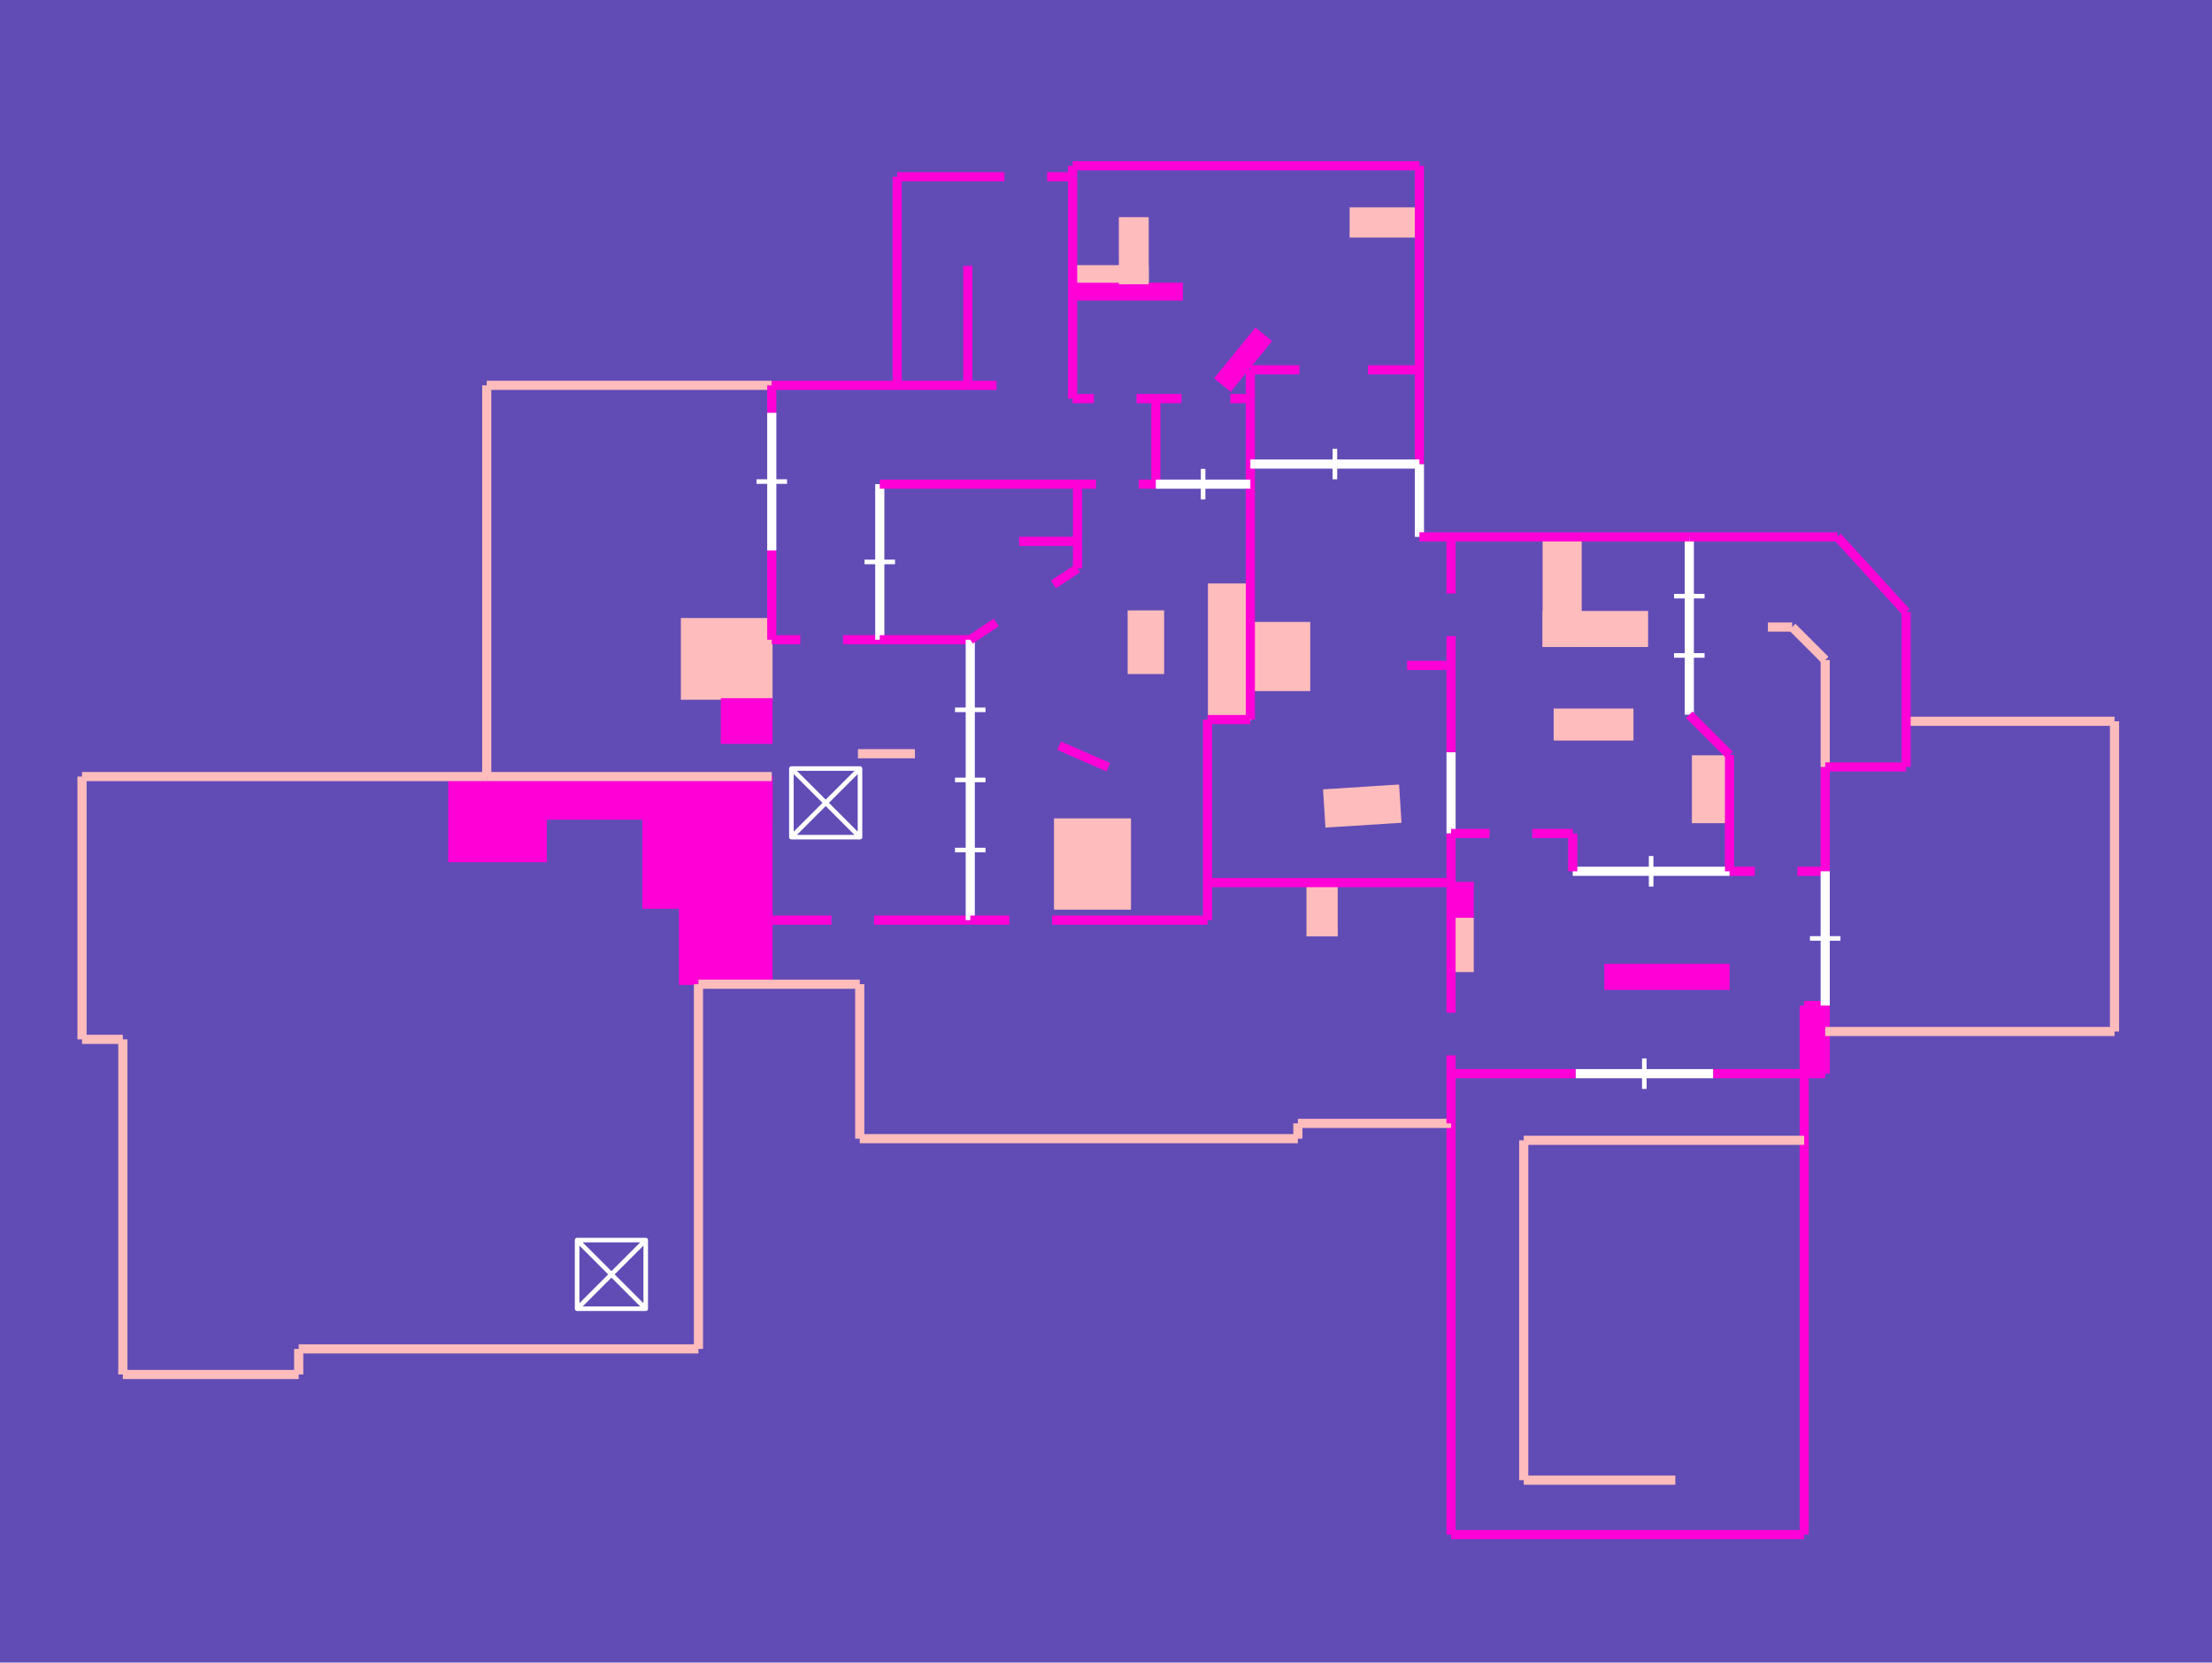
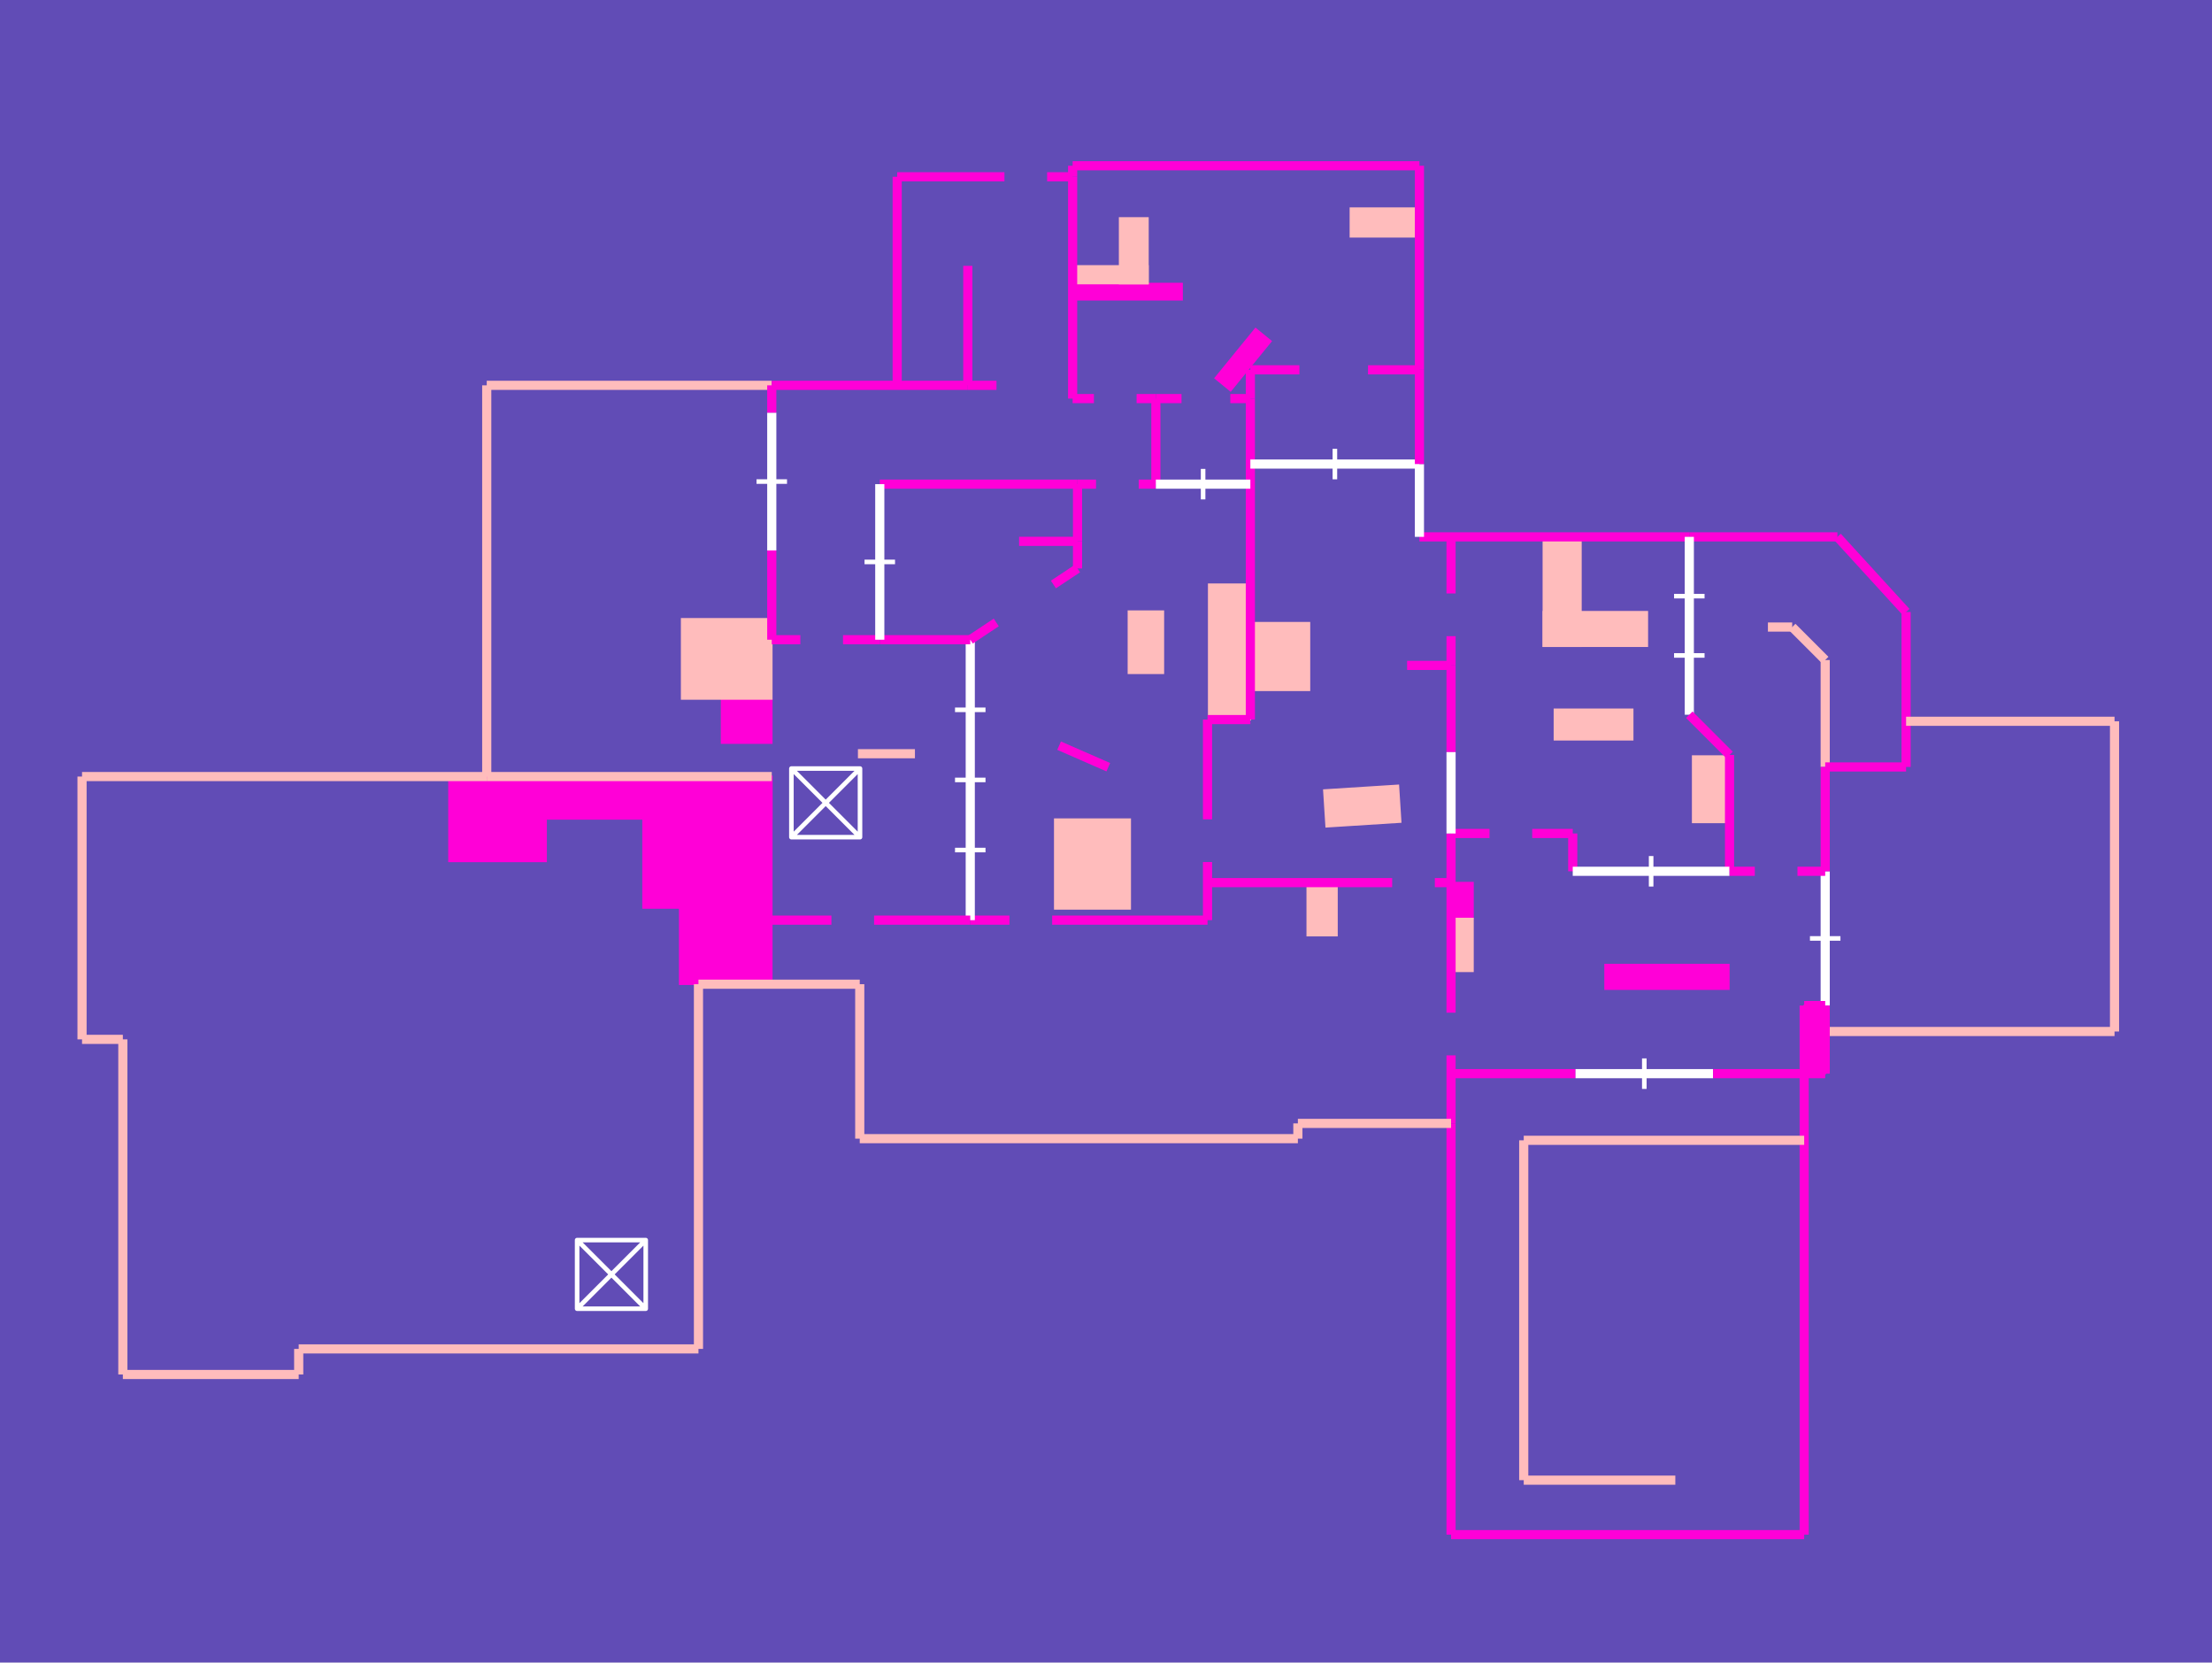
<svg xmlns="http://www.w3.org/2000/svg" viewBox="-533 -420 1078 810">
  <rect fill="#614CB6" height="810" width="1078" x="-533" y="-420" />
-   <path d="M309.872,19.314 L291.91,19.314 L291.91,51.643 L309.872,51.643 z" fill="#FFBCBC" stroke="#FFBCBC" stroke-width="0.75" transform="scale(1, -1)" />
-   <path d="M66.72,229.622 L59.204,235.75 L78.889,259.894 L86.405,253.766 z" fill="#FF00D7" stroke="#FF00D7" stroke-width="0.75" transform="scale(1, -1)" />
-   <path d="M104.073,-10.016 L118.56,-10.016 L118.56,-35.846 L104.073,-35.846 z" fill="#FFBCBC" stroke="#FFBCBC" stroke-width="0.75" transform="scale(1, -1)" />
+   <path d="M-10.264,273.951 L43.075,273.951 L43.075,281.855 L-10.264,281.855 z" fill="#FF00D7" stroke="#FF00D7" stroke-width="0.75" transform="scale(1, -1)" />
+   <path d="M158.745,304.628 L125.106,304.628 L125.106,318.589 L158.745,318.589 z" fill="#FFBCBC" stroke="#FFBCBC" stroke-width="0.75" transform="scale(1, -1)" />
+   <path d="M33.956,91.966 L16.928,91.966 L16.928,122.242 L33.956,122.242 z" fill="#FFBCBC" stroke="#FFBCBC" stroke-width="0.75" transform="scale(1, -1)" />
+   <path d="M-181.354,57.954 L-156.883,57.954 L-156.883,79.455 L-181.354,79.455 z" fill="#FF00D7" stroke="#FF00D7" stroke-width="0.75" transform="scale(1, -1)" />
+   <path d="M17.802,-22.813 L-18.973,-22.813 L-18.973,20.9 L17.802,20.9 z" fill="#FFBCBC" stroke="#FFBCBC" stroke-width="0.75" transform="scale(1, -1)" />
  <path d="M-200.805,118.513 L-156.883,118.513 L-156.883,79.455 L-200.805,79.455 z" fill="#FFBCBC" stroke="#FFBCBC" stroke-width="0.75" transform="scale(1, -1)" />
  <path d="M219.147,105.156 L269.811,105.156 L269.811,121.969 L219.147,121.969 z" fill="#FFBCBC" stroke="#FFBCBC" stroke-width="0.75" transform="scale(1, -1)" />
+   <path d="M12.641,313.822 L26.442,313.822 L26.442,281.855 L12.641,281.855 z" fill="#FFBCBC" stroke="#FFBCBC" stroke-width="0.75" transform="scale(1, -1)" />
+   <path d="M26.442,281.855 L-10.264,281.855 L-10.264,290.447 L26.442,290.447 z" fill="#FFBCBC" stroke="#FFBCBC" stroke-width="0.75" transform="scale(1, -1)" />
+   <path d="M-219.61,21.028 L-201.744,21.028 L-201.744,-22.376 L-219.61,-22.376 z" fill="#FF00D7" stroke="#FF00D7" stroke-width="0.75" transform="scale(1, -1)" />
+   <path d="M-314.191,41.656 L-266.869,41.656 L-266.869,0.317 L-314.191,0.317 z" fill="#FF00D7" stroke="#FF00D7" stroke-width="0.75" transform="scale(1, -1)" />
  <path d="M262.677,74.43 L224.537,74.43 L224.537,59.587 L262.677,59.587 z" fill="#FFBCBC" stroke="#FFBCBC" stroke-width="0.75" transform="scale(1, -1)" />
+   <path d="M76.35,83.674 L105.158,83.674 L105.158,116.614 L76.35,116.614 z" fill="#FFBCBC" stroke="#FFBCBC" stroke-width="0.75" transform="scale(1, -1)" />
  <path d="M184.84,-10.016 L174.158,-10.016 L174.158,-27.503 L184.84,-27.503 z" fill="#FF00D7" stroke="#FF00D7" stroke-width="0.75" transform="scale(1, -1)" />
-   <path d="M-219.61,21.028 L-201.744,21.028 L-201.744,-22.376 L-219.61,-22.376 z" fill="#FF00D7" stroke="#FF00D7" stroke-width="0.75" transform="scale(1, -1)" />
-   <path d="M-181.354,57.954 L-156.883,57.954 L-156.883,79.455 L-181.354,79.455 z" fill="#FF00D7" stroke="#FF00D7" stroke-width="0.75" transform="scale(1, -1)" />
-   <path d="M26.442,281.855 L-10.264,281.855 L-10.264,290.447 L26.442,290.447 z" fill="#FFBCBC" stroke="#FFBCBC" stroke-width="0.75" transform="scale(1, -1)" />
+   <path d="M249.226,-49.944 L309.532,-49.944 L309.532,-61.911 L249.226,-61.911 z" fill="#FF00D7" stroke="#FF00D7" stroke-width="0.75" transform="scale(1, -1)" />
+   <path d="M237.454,158.441 L219.147,158.441 L219.147,105.156 L237.454,105.156 z" fill="#FFBCBC" stroke="#FFBCBC" stroke-width="0.75" transform="scale(1, -1)" />
+   <path d="M66.72,229.622 L59.204,235.75 L78.889,259.894 L86.405,253.766 z" fill="#FF00D7" stroke="#FF00D7" stroke-width="0.75" transform="scale(1, -1)" />
+   <path d="M113.302,17.186 L112.166,35.073 L148.476,37.38 L149.613,19.493 z" fill="#FFBCBC" stroke="#FFBCBC" stroke-width="0.75" transform="scale(1, -1)" />
+   <path d="M-266.869,21.028 L-156.883,21.028 L-156.883,41.656 L-266.869,41.656 z" fill="#FF00D7" stroke="#FF00D7" stroke-width="0.75" transform="scale(1, -1)" />
+   <path d="M309.872,19.314 L291.91,19.314 L291.91,51.643 L309.872,51.643 z" fill="#FFBCBC" stroke="#FFBCBC" stroke-width="0.75" transform="scale(1, -1)" />
+   <path d="M56.052,135.36 L76.35,135.36 L76.35,69.421 L56.052,69.421 z" fill="#FFBCBC" stroke="#FFBCBC" stroke-width="0.75" transform="scale(1, -1)" />
+   <path d="M104.073,-10.016 L118.56,-10.016 L118.56,-35.846 L104.073,-35.846 z" fill="#FFBCBC" stroke="#FFBCBC" stroke-width="0.75" transform="scale(1, -1)" />
+   <path d="M346.254,-69.914 L356.496,-69.914 L356.496,-103.094 L346.254,-103.094 z" fill="#FF00D7" stroke="#FF00D7" stroke-width="0.75" transform="scale(1, -1)" />
+   <path d="M-156.883,41.656 L-201.744,41.656 L-201.744,-59.508 L-156.883,-59.508 z" fill="#FF00D7" stroke="#FF00D7" stroke-width="0.75" transform="scale(1, -1)" />
  <path d="M184.84,-53.233 L174.158,-53.233 L174.158,-27.503 L184.84,-27.503 z" fill="#FFBCBC" stroke="#FFBCBC" stroke-width="0.75" transform="scale(1, -1)" />
-   <path d="M-314.191,41.656 L-266.869,41.656 L-266.869,0.317 L-314.191,0.317 z" fill="#FF00D7" stroke="#FF00D7" stroke-width="0.75" transform="scale(1, -1)" />
-   <path d="M-10.264,273.951 L43.075,273.951 L43.075,281.855 L-10.264,281.855 z" fill="#FF00D7" stroke="#FF00D7" stroke-width="0.75" transform="scale(1, -1)" />
-   <path d="M158.745,304.628 L125.106,304.628 L125.106,318.589 L158.745,318.589 z" fill="#FFBCBC" stroke="#FFBCBC" stroke-width="0.75" transform="scale(1, -1)" />
-   <path d="M56.052,135.36 L76.35,135.36 L76.35,69.421 L56.052,69.421 z" fill="#FFBCBC" stroke="#FFBCBC" stroke-width="0.75" transform="scale(1, -1)" />
-   <path d="M-156.883,41.656 L-201.744,41.656 L-201.744,-59.508 L-156.883,-59.508 z" fill="#FF00D7" stroke="#FF00D7" stroke-width="0.75" transform="scale(1, -1)" />
-   <path d="M-266.869,21.028 L-156.883,21.028 L-156.883,41.656 L-266.869,41.656 z" fill="#FF00D7" stroke="#FF00D7" stroke-width="0.75" transform="scale(1, -1)" />
-   <path d="M17.802,-22.813 L-18.973,-22.813 L-18.973,20.9 L17.802,20.9 z" fill="#FFBCBC" stroke="#FFBCBC" stroke-width="0.75" transform="scale(1, -1)" />
-   <path d="M346.254,-69.914 L356.496,-69.914 L356.496,-103.094 L346.254,-103.094 z" fill="#FF00D7" stroke="#FF00D7" stroke-width="0.75" transform="scale(1, -1)" />
-   <path d="M76.35,83.674 L105.158,83.674 L105.158,116.614 L76.35,116.614 z" fill="#FFBCBC" stroke="#FFBCBC" stroke-width="0.75" transform="scale(1, -1)" />
-   <path d="M249.226,-49.944 L309.532,-49.944 L309.532,-61.911 L249.226,-61.911 z" fill="#FF00D7" stroke="#FF00D7" stroke-width="0.75" transform="scale(1, -1)" />
-   <path d="M12.641,313.822 L26.442,313.822 L26.442,281.855 L12.641,281.855 z" fill="#FFBCBC" stroke="#FFBCBC" stroke-width="0.75" transform="scale(1, -1)" />
-   <path d="M113.302,17.186 L112.166,35.073 L148.476,37.38 L149.613,19.493 z" fill="#FFBCBC" stroke="#FFBCBC" stroke-width="0.75" transform="scale(1, -1)" />
-   <path d="M33.956,91.966 L16.928,91.966 L16.928,122.242 L33.956,122.242 z" fill="#FFBCBC" stroke="#FFBCBC" stroke-width="0.75" transform="scale(1, -1)" />
-   <path d="M237.454,158.441 L219.147,158.441 L219.147,105.156 L237.454,105.156 z" fill="#FFBCBC" stroke="#FFBCBC" stroke-width="0.75" transform="scale(1, -1)" />
+   <path d="M-147.319,12.127 L-113.886,45.559 L-147.319,45.559 L-113.886,12.127 L-147.319,12.127 L-147.319,45.559 L-113.886,45.559 L-113.886,12.127 z" fill="none" stroke="#FFFFFF" stroke-linejoin="round" stroke-width="2.229" transform="scale(1, -1)" />
  <path d="M-251.743,-217.611 L-218.31,-184.179 L-251.743,-184.179 L-218.31,-217.611 L-251.743,-217.611 L-251.743,-184.179 L-218.31,-184.179 L-218.31,-217.611 z" fill="none" stroke="#FFFFFF" stroke-linejoin="round" stroke-width="2.229" transform="scale(1, -1)" />
-   <path d="M-147.319,12.127 L-113.886,45.559 L-147.319,45.559 L-113.886,12.127 L-147.319,12.127 L-147.319,45.559 L-113.886,45.559 L-113.886,12.127 z" fill="none" stroke="#FFFFFF" stroke-linejoin="round" stroke-width="2.229" transform="scale(1, -1)" />
-   <path d="M346.254,-327.686 L346.254,-103.094 z" fill="none" stroke="#FF00D7" stroke-width="4.458" transform="scale(1, -1)" />
-   <path d="M174.158,-127.327 L174.158,-327.686 z" fill="none" stroke="#FF00D7" stroke-width="4.458" transform="scale(1, -1)" />
-   <path d="M76.35,69.421 L55.477,69.421 z" fill="none" stroke="#FF00D7" stroke-width="4.458" transform="scale(1, -1)" />
-   <path d="M346.254,-103.094 L346.254,-69.914 z" fill="none" stroke="#FF00D7" stroke-width="4.458" transform="scale(1, -1)" />
+   <path d="M-114.892,52.783 L-87.115,52.783 z" fill="none" stroke="#FFBCBC" stroke-width="4.458" transform="scale(1, -1)" />
+   <path d="M233.462,13.924 L213.707,13.924 z" fill="none" stroke="#FF00D7" stroke-width="4.458" transform="scale(1, -1)" />
+   <path d="M192.905,13.924 L174.158,13.924 z" fill="none" stroke="#FF00D7" stroke-width="4.458" transform="scale(1, -1)" />
+   <path d="M-95.761,333.874 L-43.493,333.874 z" fill="none" stroke="#FF00D7" stroke-width="4.458" transform="scale(1, -1)" />
+   <path d="M-22.69,333.874 L-10.264,333.874 z" fill="none" stroke="#FF00D7" stroke-width="4.458" transform="scale(1, -1)" />
  <path d="M-104.245,108.328 L-122.159,108.328 z" fill="none" stroke="#FF00D7" stroke-width="4.458" transform="scale(1, -1)" />
  <path d="M-142.962,108.328 L-156.883,108.328 z" fill="none" stroke="#FF00D7" stroke-width="4.458" transform="scale(1, -1)" />
-   <path d="M-95.761,232.266 L-95.761,333.874 z" fill="none" stroke="#FF00D7" stroke-width="4.458" transform="scale(1, -1)" />
-   <path d="M174.158,158.441 L174.158,130.863 z" fill="none" stroke="#FF00D7" stroke-width="4.458" transform="scale(1, -1)" />
-   <path d="M174.158,110.06 L174.158,95.81 z" fill="none" stroke="#FF00D7" stroke-width="4.458" transform="scale(1, -1)" />
-   <path d="M158.745,158.441 L158.745,193.91 z" fill="none" stroke="#FFFFFF" stroke-width="4.458" transform="scale(1, -1)" />
-   <path d="M340.415,114.5 L356.496,98.42 z" fill="none" stroke="#FFBCBC" stroke-width="4.458" transform="scale(1, -1)" />
-   <path d="M76.35,239.821 L100.258,239.821 z" fill="none" stroke="#FF00D7" stroke-width="4.458" transform="scale(1, -1)" />
-   <path d="M133.691,239.821 L158.745,239.821 z" fill="none" stroke="#FF00D7" stroke-width="4.458" transform="scale(1, -1)" />
-   <path d="M290.273,158.441 L290.273,71.781 z" fill="none" stroke="#FFFFFF" stroke-width="4.458" transform="scale(1, -1)" />
-   <path d="M282.843,129.554 L297.702,129.554 z" fill="none" stroke="#FFFFFF" stroke-width="2.229" transform="scale(1, -1)" />
-   <path d="M282.843,100.667 L297.702,100.667 z" fill="none" stroke="#FFFFFF" stroke-width="2.229" transform="scale(1, -1)" />
  <path d="M-7.88,156.253 L-36.353,156.253 z" fill="none" stroke="#FF00D7" stroke-width="4.458" transform="scale(1, -1)" />
-   <path d="M-10.264,333.874 L-10.264,225.804 z" fill="none" stroke="#FF00D7" stroke-width="4.458" transform="scale(1, -1)" />
-   <path d="M-10.264,339.243 L158.745,339.243 z" fill="none" stroke="#FF00D7" stroke-width="4.458" transform="scale(1, -1)" />
-   <path d="M-473.129,-249.659 L-387.429,-249.659 z" fill="none" stroke="#FFBCBC" stroke-width="4.458" transform="scale(1, -1)" />
-   <path d="M362.446,158.441 L395.917,121.828 z" fill="none" stroke="#FF00D7" stroke-width="4.458" transform="scale(1, -1)" />
-   <path d="M309.872,-4.498 L322.183,-4.498 z" fill="none" stroke="#FF00D7" stroke-width="4.458" transform="scale(1, -1)" />
-   <path d="M342.985,-4.498 L356.496,-4.498 z" fill="none" stroke="#FF00D7" stroke-width="4.458" transform="scale(1, -1)" />
-   <path d="M-387.429,-249.659 L-387.429,-237.198 z" fill="none" stroke="#FFBCBC" stroke-width="4.458" transform="scale(1, -1)" />
-   <path d="M-10.264,225.804 L0.112,225.804 z" fill="none" stroke="#FF00D7" stroke-width="4.458" transform="scale(1, -1)" />
-   <path d="M20.915,225.804 L30.301,225.804 z" fill="none" stroke="#FF00D7" stroke-width="4.458" transform="scale(1, -1)" />
-   <path d="M346.254,-103.094 L301.864,-103.094 z" fill="none" stroke="#FF00D7" stroke-width="4.458" transform="scale(1, -1)" />
-   <path d="M-104.245,184.12 L-104.245,108.328 z" fill="none" stroke="#FFFFFF" stroke-width="4.458" transform="scale(1, -1)" />
-   <path d="M-111.675,146.224 L-96.816,146.224 z" fill="none" stroke="#FFFFFF" stroke-width="2.229" transform="scale(1, -1)" />
-   <path d="M-493.022,-86.385 L-473.129,-86.385 z" fill="none" stroke="#FFBCBC" stroke-width="4.458" transform="scale(1, -1)" />
-   <path d="M362.446,158.441 L290.273,158.441 z" fill="none" stroke="#FF00D7" stroke-width="4.458" transform="scale(1, -1)" />
-   <path d="M356.496,46.344 L356.496,-4.498 z" fill="none" stroke="#FF00D7" stroke-width="4.458" transform="scale(1, -1)" />
-   <path d="M76.35,225.804 L76.35,239.821 z" fill="none" stroke="#FF00D7" stroke-width="4.458" transform="scale(1, -1)" />
-   <path d="M-95.761,333.874 L-43.493,333.874 z" fill="none" stroke="#FF00D7" stroke-width="4.458" transform="scale(1, -1)" />
-   <path d="M-22.69,333.874 L-10.264,333.874 z" fill="none" stroke="#FF00D7" stroke-width="4.458" transform="scale(1, -1)" />
-   <path d="M-156.883,151.812 L-156.883,218.951 z" fill="none" stroke="#FFFFFF" stroke-width="4.458" transform="scale(1, -1)" />
-   <path d="M-149.454,185.381 L-164.313,185.381 z" fill="none" stroke="#FFFFFF" stroke-width="2.229" transform="scale(1, -1)" />
-   <path d="M346.254,-69.914 L356.496,-69.914 z" fill="none" stroke="#FF00D7" stroke-width="4.458" transform="scale(1, -1)" />
-   <path d="M356.496,98.42 L356.496,46.344 z" fill="none" stroke="#FFBCBC" stroke-width="4.458" transform="scale(1, -1)" />
-   <path d="M-156.883,41.656 L-295.789,41.656 z" fill="none" stroke="#FFBCBC" stroke-width="4.458" transform="scale(1, -1)" />
-   <path d="M-295.789,41.656 L-493.022,41.656 z" fill="none" stroke="#FFBCBC" stroke-width="4.458" transform="scale(1, -1)" />
+   <path d="M55.477,-28.302 L-20.239,-28.302 z" fill="none" stroke="#FF00D7" stroke-width="4.458" transform="scale(1, -1)" />
+   <path d="M-41.042,-28.302 L-60.152,-28.302 z" fill="none" stroke="#FF00D7" stroke-width="4.458" transform="scale(1, -1)" />
+   <path d="M233.462,-4.498 L233.462,13.924 z" fill="none" stroke="#FF00D7" stroke-width="4.458" transform="scale(1, -1)" />
+   <path d="M66.583,225.804 L76.35,225.804 z" fill="none" stroke="#FF00D7" stroke-width="4.458" transform="scale(1, -1)" />
  <path d="M-156.883,232.266 L-295.789,232.266 z" fill="none" stroke="#FFBCBC" stroke-width="4.458" transform="scale(1, -1)" />
-   <path d="M301.864,-103.094 L234.819,-103.094 z" fill="none" stroke="#FFFFFF" stroke-width="4.458" transform="scale(1, -1)" />
-   <path d="M268.342,-95.665 L268.342,-110.524 z" fill="none" stroke="#FFFFFF" stroke-width="2.229" transform="scale(1, -1)" />
  <path d="M209.581,-301.143 L209.581,-135.566 z" fill="none" stroke="#FFBCBC" stroke-width="4.458" transform="scale(1, -1)" />
-   <path d="M-114.009,-134.763 L99.508,-134.763 z" fill="none" stroke="#FFBCBC" stroke-width="4.458" transform="scale(1, -1)" />
-   <path d="M99.508,-134.763 L99.508,-127.327 z" fill="none" stroke="#FFBCBC" stroke-width="4.458" transform="scale(1, -1)" />
-   <path d="M-7.88,184.12 L-7.88,156.253 z" fill="none" stroke="#FF00D7" stroke-width="4.458" transform="scale(1, -1)" />
-   <path d="M-156.883,108.328 L-156.883,151.812 z" fill="none" stroke="#FF00D7" stroke-width="4.458" transform="scale(1, -1)" />
-   <path d="M174.158,-327.686 L346.254,-327.686 z" fill="none" stroke="#FF00D7" stroke-width="4.458" transform="scale(1, -1)" />
-   <path d="M-295.789,232.266 L-295.789,41.656 z" fill="none" stroke="#FFBCBC" stroke-width="4.458" transform="scale(1, -1)" />
-   <path d="M30.301,225.804 L30.301,184.12 z" fill="none" stroke="#FF00D7" stroke-width="4.458" transform="scale(1, -1)" />
-   <path d="M174.158,53.574 L174.158,13.924 z" fill="none" stroke="#FFFFFF" stroke-width="4.458" transform="scale(1, -1)" />
-   <path d="M356.496,-103.094 L356.496,-69.914 z" fill="none" stroke="#FF00D7" stroke-width="4.458" transform="scale(1, -1)" />
-   <path d="M328.578,114.5 L340.415,114.5 z" fill="none" stroke="#FFBCBC" stroke-width="4.458" transform="scale(1, -1)" />
-   <path d="M-114.009,-59.508 L-114.009,-134.763 z" fill="none" stroke="#FFBCBC" stroke-width="4.458" transform="scale(1, -1)" />
-   <path d="M283.459,-301.143 L209.581,-301.143 z" fill="none" stroke="#FFBCBC" stroke-width="4.458" transform="scale(1, -1)" />
-   <path d="M-156.883,232.266 L-95.761,232.266 z" fill="none" stroke="#FF00D7" stroke-width="4.458" transform="scale(1, -1)" />
-   <path d="M356.496,-82.551 L497.498,-82.551 z" fill="none" stroke="#FFBCBC" stroke-width="4.458" transform="scale(1, -1)" />
-   <path d="M-60.152,108.328 L-104.245,108.328 z" fill="none" stroke="#FF00D7" stroke-width="4.458" transform="scale(1, -1)" />
-   <path d="M158.745,339.243 L158.745,239.821 z" fill="none" stroke="#FF00D7" stroke-width="4.458" transform="scale(1, -1)" />
-   <path d="M-114.892,52.783 L-87.115,52.783 z" fill="none" stroke="#FFBCBC" stroke-width="4.458" transform="scale(1, -1)" />
-   <path d="M158.745,158.441 L290.273,158.441 z" fill="none" stroke="#FF00D7" stroke-width="4.458" transform="scale(1, -1)" />
-   <path d="M-192.611,-237.198 L-192.611,-59.508 z" fill="none" stroke="#FFBCBC" stroke-width="4.458" transform="scale(1, -1)" />
-   <path d="M356.496,-103.094 L346.254,-103.094 z" fill="none" stroke="#FF00D7" stroke-width="4.458" transform="scale(1, -1)" />
-   <path d="M66.583,225.804 L76.35,225.804 z" fill="none" stroke="#FF00D7" stroke-width="4.458" transform="scale(1, -1)" />
-   <path d="M395.917,46.344 L356.496,46.344 z" fill="none" stroke="#FF00D7" stroke-width="4.458" transform="scale(1, -1)" />
-   <path d="M395.917,68.589 L497.498,68.589 z" fill="none" stroke="#FFBCBC" stroke-width="4.458" transform="scale(1, -1)" />
-   <path d="M-156.883,232.266 L-156.883,218.951 z" fill="none" stroke="#FF00D7" stroke-width="4.458" transform="scale(1, -1)" />
-   <path d="M497.498,68.589 L497.498,-82.551 z" fill="none" stroke="#FFBCBC" stroke-width="4.458" transform="scale(1, -1)" />
-   <path d="M-7.88,156.253 L-7.88,143.03 z" fill="none" stroke="#FF00D7" stroke-width="4.458" transform="scale(1, -1)" />
-   <path d="M174.158,-103.094 L234.819,-103.094 z" fill="none" stroke="#FF00D7" stroke-width="4.458" transform="scale(1, -1)" />
-   <path d="M-493.022,41.656 L-493.022,-86.385 z" fill="none" stroke="#FFBCBC" stroke-width="4.458" transform="scale(1, -1)" />
-   <path d="M-192.611,-59.508 L-114.009,-59.508 z" fill="none" stroke="#FFBCBC" stroke-width="4.458" transform="scale(1, -1)" />
-   <path d="M-387.429,-237.198 L-192.611,-237.198 z" fill="none" stroke="#FFBCBC" stroke-width="4.458" transform="scale(1, -1)" />
-   <path d="M233.462,-4.498 L309.872,-4.498 z" fill="none" stroke="#FFFFFF" stroke-width="4.458" transform="scale(1, -1)" />
-   <path d="M271.667,-11.927 L271.667,2.932 z" fill="none" stroke="#FFFFFF" stroke-width="2.229" transform="scale(1, -1)" />
-   <path d="M-61.348,232.266 L-95.761,232.266 z" fill="none" stroke="#FF00D7" stroke-width="4.458" transform="scale(1, -1)" />
-   <path d="M-7.88,184.12 L1.136,184.12 z" fill="none" stroke="#FF00D7" stroke-width="4.458" transform="scale(1, -1)" />
-   <path d="M21.938,184.12 L30.301,184.12 z" fill="none" stroke="#FF00D7" stroke-width="4.458" transform="scale(1, -1)" />
-   <path d="M152.732,95.81 L174.158,95.81 z" fill="none" stroke="#FF00D7" stroke-width="4.458" transform="scale(1, -1)" />
-   <path d="M-60.152,-28.302 L-107.021,-28.302 z" fill="none" stroke="#FF00D7" stroke-width="4.458" transform="scale(1, -1)" />
-   <path d="M-127.824,-28.302 L-156.883,-28.302 z" fill="none" stroke="#FF00D7" stroke-width="4.458" transform="scale(1, -1)" />
+   <path d="M76.35,184.12 L76.35,69.421 z" fill="none" stroke="#FF00D7" stroke-width="4.458" transform="scale(1, -1)" />
+   <path d="M309.872,-4.498 L309.872,52.181 z" fill="none" stroke="#FF00D7" stroke-width="4.458" transform="scale(1, -1)" />
+   <path d="M-104.245,184.12 L-7.88,184.12 z" fill="none" stroke="#FF00D7" stroke-width="4.458" transform="scale(1, -1)" />
  <path d="M-60.152,108.328 L-60.152,-28.302 z" fill="none" stroke="#FFFFFF" stroke-width="4.458" transform="scale(1, -1)" />
  <path d="M-67.582,74.17 L-52.723,74.17 z" fill="none" stroke="#FFFFFF" stroke-width="2.229" transform="scale(1, -1)" />
  <path d="M-67.582,40.013 L-52.723,40.013 z" fill="none" stroke="#FFFFFF" stroke-width="2.229" transform="scale(1, -1)" />
  <path d="M-67.582,5.855 L-52.723,5.855 z" fill="none" stroke="#FFFFFF" stroke-width="2.229" transform="scale(1, -1)" />
-   <path d="M76.35,184.12 L76.35,69.421 z" fill="none" stroke="#FF00D7" stroke-width="4.458" transform="scale(1, -1)" />
-   <path d="M55.477,69.421 L55.477,-28.302 z" fill="none" stroke="#FF00D7" stroke-width="4.458" transform="scale(1, -1)" />
-   <path d="M7.115,46.214 L-16.859,56.708 z" fill="none" stroke="#FF00D7" stroke-width="4.458" transform="scale(1, -1)" />
-   <path d="M209.581,-135.566 L346.254,-135.566 z" fill="none" stroke="#FFBCBC" stroke-width="4.458" transform="scale(1, -1)" />
-   <path d="M42.794,225.804 L30.301,225.804 z" fill="none" stroke="#FF00D7" stroke-width="4.458" transform="scale(1, -1)" />
-   <path d="M99.508,-127.327 L174.158,-127.327 z" fill="none" stroke="#FFBCBC" stroke-width="4.458" transform="scale(1, -1)" />
-   <path d="M158.745,239.821 L158.745,193.91 z" fill="none" stroke="#FF00D7" stroke-width="4.458" transform="scale(1, -1)" />
-   <path d="M-61.348,290.466 L-61.348,232.266 z" fill="none" stroke="#FF00D7" stroke-width="4.458" transform="scale(1, -1)" />
+   <path d="M-60.152,-28.302 L-107.021,-28.302 z" fill="none" stroke="#FF00D7" stroke-width="4.458" transform="scale(1, -1)" />
+   <path d="M-127.824,-28.302 L-156.883,-28.302 z" fill="none" stroke="#FF00D7" stroke-width="4.458" transform="scale(1, -1)" />
+   <path d="M356.496,98.42 L356.496,46.344 z" fill="none" stroke="#FFBCBC" stroke-width="4.458" transform="scale(1, -1)" />
+   <path d="M356.496,-69.914 L356.496,-4.498 z" fill="none" stroke="#FFFFFF" stroke-width="4.458" transform="scale(1, -1)" />
+   <path d="M363.925,-37.206 L349.066,-37.206 z" fill="none" stroke="#FFFFFF" stroke-width="2.229" transform="scale(1, -1)" />
+   <path d="M362.446,158.441 L290.273,158.441 z" fill="none" stroke="#FF00D7" stroke-width="4.458" transform="scale(1, -1)" />
+   <path d="M55.477,69.421 L55.477,20.807 z" fill="none" stroke="#FF00D7" stroke-width="4.458" transform="scale(1, -1)" />
+   <path d="M55.477,0.005 L55.477,-28.302 z" fill="none" stroke="#FF00D7" stroke-width="4.458" transform="scale(1, -1)" />
+   <path d="M76.35,225.804 L76.35,184.12 z" fill="none" stroke="#FF00D7" stroke-width="4.458" transform="scale(1, -1)" />
+   <path d="M-10.264,333.874 L-10.264,225.804 z" fill="none" stroke="#FF00D7" stroke-width="4.458" transform="scale(1, -1)" />
+   <path d="M174.158,53.574 L174.158,95.81 z" fill="none" stroke="#FF00D7" stroke-width="4.458" transform="scale(1, -1)" />
+   <path d="M-60.152,108.328 L-104.245,108.328 z" fill="none" stroke="#FF00D7" stroke-width="4.458" transform="scale(1, -1)" />
+   <path d="M-7.88,184.12 L1.136,184.12 z" fill="none" stroke="#FF00D7" stroke-width="4.458" transform="scale(1, -1)" />
+   <path d="M21.938,184.12 L30.301,184.12 z" fill="none" stroke="#FF00D7" stroke-width="4.458" transform="scale(1, -1)" />
+   <path d="M-493.022,-86.385 L-473.129,-86.385 z" fill="none" stroke="#FFBCBC" stroke-width="4.458" transform="scale(1, -1)" />
+   <path d="M233.462,-4.498 L309.872,-4.498 z" fill="none" stroke="#FFFFFF" stroke-width="4.458" transform="scale(1, -1)" />
+   <path d="M271.667,-11.927 L271.667,2.932 z" fill="none" stroke="#FFFFFF" stroke-width="2.229" transform="scale(1, -1)" />
+   <path d="M-7.88,156.253 L-7.88,143.03 z" fill="none" stroke="#FF00D7" stroke-width="4.458" transform="scale(1, -1)" />
+   <path d="M174.158,-103.094 L234.819,-103.094 z" fill="none" stroke="#FF00D7" stroke-width="4.458" transform="scale(1, -1)" />
+   <path d="M-156.883,232.266 L-95.761,232.266 z" fill="none" stroke="#FF00D7" stroke-width="4.458" transform="scale(1, -1)" />
+   <path d="M76.35,69.421 L55.477,69.421 z" fill="none" stroke="#FF00D7" stroke-width="4.458" transform="scale(1, -1)" />
  <path d="M-7.88,143.03 L-19.63,135.229 z" fill="none" stroke="#FF00D7" stroke-width="4.458" transform="scale(1, -1)" />
  <path d="M-47.483,116.738 L-60.152,108.328 z" fill="none" stroke="#FF00D7" stroke-width="4.458" transform="scale(1, -1)" />
-   <path d="M76.35,225.804 L76.35,184.12 z" fill="none" stroke="#FF00D7" stroke-width="4.458" transform="scale(1, -1)" />
+   <path d="M76.35,239.821 L100.258,239.821 z" fill="none" stroke="#FF00D7" stroke-width="4.458" transform="scale(1, -1)" />
+   <path d="M133.691,239.821 L158.745,239.821 z" fill="none" stroke="#FF00D7" stroke-width="4.458" transform="scale(1, -1)" />
+   <path d="M301.864,-103.094 L234.819,-103.094 z" fill="none" stroke="#FFFFFF" stroke-width="4.458" transform="scale(1, -1)" />
+   <path d="M268.342,-95.665 L268.342,-110.524 z" fill="none" stroke="#FFFFFF" stroke-width="2.229" transform="scale(1, -1)" />
+   <path d="M-295.789,41.656 L-493.022,41.656 z" fill="none" stroke="#FFBCBC" stroke-width="4.458" transform="scale(1, -1)" />
+   <path d="M158.745,158.441 L290.273,158.441 z" fill="none" stroke="#FF00D7" stroke-width="4.458" transform="scale(1, -1)" />
+   <path d="M346.254,-327.686 L346.254,-103.094 z" fill="none" stroke="#FF00D7" stroke-width="4.458" transform="scale(1, -1)" />
+   <path d="M-295.789,232.266 L-295.789,41.656 z" fill="none" stroke="#FFBCBC" stroke-width="4.458" transform="scale(1, -1)" />
+   <path d="M346.254,-69.914 L356.496,-69.914 z" fill="none" stroke="#FF00D7" stroke-width="4.458" transform="scale(1, -1)" />
+   <path d="M497.498,68.589 L497.498,-82.551 z" fill="none" stroke="#FFBCBC" stroke-width="4.458" transform="scale(1, -1)" />
+   <path d="M-156.883,41.656 L-295.789,41.656 z" fill="none" stroke="#FFBCBC" stroke-width="4.458" transform="scale(1, -1)" />
+   <path d="M158.745,158.441 L158.745,193.91 z" fill="none" stroke="#FFFFFF" stroke-width="4.458" transform="scale(1, -1)" />
+   <path d="M174.158,158.441 L174.158,130.863 z" fill="none" stroke="#FF00D7" stroke-width="4.458" transform="scale(1, -1)" />
+   <path d="M174.158,110.06 L174.158,95.81 z" fill="none" stroke="#FF00D7" stroke-width="4.458" transform="scale(1, -1)" />
+   <path d="M174.158,-127.327 L174.158,-94.188 z" fill="none" stroke="#FF00D7" stroke-width="4.458" transform="scale(1, -1)" />
+   <path d="M174.158,-73.386 L174.158,13.924 z" fill="none" stroke="#FF00D7" stroke-width="4.458" transform="scale(1, -1)" />
  <path d="M-10.264,339.243 L-10.264,333.874 z" fill="none" stroke="#FF00D7" stroke-width="4.458" transform="scale(1, -1)" />
-   <path d="M233.462,-4.498 L233.462,13.924 z" fill="none" stroke="#FF00D7" stroke-width="4.458" transform="scale(1, -1)" />
-   <path d="M309.872,-4.498 L309.872,52.181 z" fill="none" stroke="#FF00D7" stroke-width="4.458" transform="scale(1, -1)" />
+   <path d="M356.496,-82.551 L497.498,-82.551 z" fill="none" stroke="#FFBCBC" stroke-width="4.458" transform="scale(1, -1)" />
+   <path d="M-114.009,-134.763 L99.508,-134.763 z" fill="none" stroke="#FFBCBC" stroke-width="4.458" transform="scale(1, -1)" />
+   <path d="M340.415,114.5 L356.496,98.42 z" fill="none" stroke="#FFBCBC" stroke-width="4.458" transform="scale(1, -1)" />
+   <path d="M-473.129,-249.659 L-387.429,-249.659 z" fill="none" stroke="#FFBCBC" stroke-width="4.458" transform="scale(1, -1)" />
+   <path d="M-10.264,225.804 L0.112,225.804 z" fill="none" stroke="#FF00D7" stroke-width="4.458" transform="scale(1, -1)" />
+   <path d="M20.915,225.804 L30.301,225.804 z" fill="none" stroke="#FF00D7" stroke-width="4.458" transform="scale(1, -1)" />
+   <path d="M209.581,-135.566 L346.254,-135.566 z" fill="none" stroke="#FFBCBC" stroke-width="4.458" transform="scale(1, -1)" />
+   <path d="M356.496,46.344 L356.496,-4.498 z" fill="none" stroke="#FF00D7" stroke-width="4.458" transform="scale(1, -1)" />
+   <path d="M30.301,225.804 L30.301,184.12 z" fill="none" stroke="#FF00D7" stroke-width="4.458" transform="scale(1, -1)" />
+   <path d="M-192.611,-237.198 L-192.611,-59.508 z" fill="none" stroke="#FFBCBC" stroke-width="4.458" transform="scale(1, -1)" />
+   <path d="M-387.429,-249.659 L-387.429,-237.198 z" fill="none" stroke="#FFBCBC" stroke-width="4.458" transform="scale(1, -1)" />
+   <path d="M309.872,-4.498 L322.183,-4.498 z" fill="none" stroke="#FF00D7" stroke-width="4.458" transform="scale(1, -1)" />
+   <path d="M342.985,-4.498 L356.496,-4.498 z" fill="none" stroke="#FF00D7" stroke-width="4.458" transform="scale(1, -1)" />
+   <path d="M290.273,158.441 L290.273,71.781 z" fill="none" stroke="#FFFFFF" stroke-width="4.458" transform="scale(1, -1)" />
+   <path d="M282.843,129.554 L297.702,129.554 z" fill="none" stroke="#FFFFFF" stroke-width="2.229" transform="scale(1, -1)" />
+   <path d="M282.843,100.667 L297.702,100.667 z" fill="none" stroke="#FFFFFF" stroke-width="2.229" transform="scale(1, -1)" />
+   <path d="M-7.88,184.12 L-7.88,156.253 z" fill="none" stroke="#FF00D7" stroke-width="4.458" transform="scale(1, -1)" />
+   <path d="M362.446,158.441 L395.917,121.828 z" fill="none" stroke="#FF00D7" stroke-width="4.458" transform="scale(1, -1)" />
+   <path d="M158.745,339.243 L158.745,239.821 z" fill="none" stroke="#FF00D7" stroke-width="4.458" transform="scale(1, -1)" />
+   <path d="M-61.348,232.266 L-47.37,232.266 z" fill="none" stroke="#FF00D7" stroke-width="4.458" transform="scale(1, -1)" />
+   <path d="M309.872,52.181 L290.273,71.781 z" fill="none" stroke="#FF00D7" stroke-width="4.458" transform="scale(1, -1)" />
+   <path d="M-104.245,184.12 L-104.245,108.328 z" fill="none" stroke="#FFFFFF" stroke-width="4.458" transform="scale(1, -1)" />
+   <path d="M-111.675,146.224 L-96.816,146.224 z" fill="none" stroke="#FFFFFF" stroke-width="2.229" transform="scale(1, -1)" />
+   <path d="M346.254,-103.094 L301.864,-103.094 z" fill="none" stroke="#FF00D7" stroke-width="4.458" transform="scale(1, -1)" />
+   <path d="M-10.264,339.243 L158.745,339.243 z" fill="none" stroke="#FF00D7" stroke-width="4.458" transform="scale(1, -1)" />
  <path d="M30.301,184.12 L76.35,184.12 z" fill="none" stroke="#FFFFFF" stroke-width="4.458" transform="scale(1, -1)" />
  <path d="M53.325,176.69 L53.325,191.549 z" fill="none" stroke="#FFFFFF" stroke-width="2.229" transform="scale(1, -1)" />
-   <path d="M233.462,13.924 L213.707,13.924 z" fill="none" stroke="#FF00D7" stroke-width="4.458" transform="scale(1, -1)" />
-   <path d="M192.905,13.924 L174.158,13.924 z" fill="none" stroke="#FF00D7" stroke-width="4.458" transform="scale(1, -1)" />
-   <path d="M-104.245,184.12 L-7.88,184.12 z" fill="none" stroke="#FF00D7" stroke-width="4.458" transform="scale(1, -1)" />
-   <path d="M-473.129,-86.385 L-473.129,-249.659 z" fill="none" stroke="#FFBCBC" stroke-width="4.458" transform="scale(1, -1)" />
-   <path d="M174.158,53.574 L174.158,95.81 z" fill="none" stroke="#FF00D7" stroke-width="4.458" transform="scale(1, -1)" />
-   <path d="M-61.348,232.266 L-47.37,232.266 z" fill="none" stroke="#FF00D7" stroke-width="4.458" transform="scale(1, -1)" />
-   <path d="M174.158,-127.327 L174.158,-94.188 z" fill="none" stroke="#FF00D7" stroke-width="4.458" transform="scale(1, -1)" />
-   <path d="M174.158,-73.386 L174.158,13.924 z" fill="none" stroke="#FF00D7" stroke-width="4.458" transform="scale(1, -1)" />
  <path d="M395.917,121.828 L395.917,46.344 z" fill="none" stroke="#FF00D7" stroke-width="4.458" transform="scale(1, -1)" />
-   <path d="M55.477,-10.016 L174.158,-10.016 z" fill="none" stroke="#FF00D7" stroke-width="4.458" transform="scale(1, -1)" />
-   <path d="M309.872,52.181 L290.273,71.781 z" fill="none" stroke="#FF00D7" stroke-width="4.458" transform="scale(1, -1)" />
+   <path d="M395.917,68.589 L497.498,68.589 z" fill="none" stroke="#FFBCBC" stroke-width="4.458" transform="scale(1, -1)" />
+   <path d="M356.496,-103.094 L346.254,-103.094 z" fill="none" stroke="#FF00D7" stroke-width="4.458" transform="scale(1, -1)" />
+   <path d="M346.254,-103.094 L346.254,-69.914 z" fill="none" stroke="#FF00D7" stroke-width="4.458" transform="scale(1, -1)" />
+   <path d="M-114.009,-59.508 L-114.009,-134.763 z" fill="none" stroke="#FFBCBC" stroke-width="4.458" transform="scale(1, -1)" />
+   <path d="M99.508,-134.763 L99.508,-127.327 z" fill="none" stroke="#FFBCBC" stroke-width="4.458" transform="scale(1, -1)" />
+   <path d="M174.158,-127.327 L174.158,-327.686 z" fill="none" stroke="#FF00D7" stroke-width="4.458" transform="scale(1, -1)" />
+   <path d="M-61.348,290.466 L-61.348,232.266 z" fill="none" stroke="#FF00D7" stroke-width="4.458" transform="scale(1, -1)" />
+   <path d="M152.732,95.81 L174.158,95.81 z" fill="none" stroke="#FF00D7" stroke-width="4.458" transform="scale(1, -1)" />
  <path d="M76.35,193.91 L158.745,193.91 z" fill="none" stroke="#FFFFFF" stroke-width="4.458" transform="scale(1, -1)" />
  <path d="M117.547,186.48 L117.547,201.339 z" fill="none" stroke="#FFFFFF" stroke-width="2.229" transform="scale(1, -1)" />
-   <path d="M55.477,-28.302 L-20.239,-28.302 z" fill="none" stroke="#FF00D7" stroke-width="4.458" transform="scale(1, -1)" />
-   <path d="M-41.042,-28.302 L-60.152,-28.302 z" fill="none" stroke="#FF00D7" stroke-width="4.458" transform="scale(1, -1)" />
-   <path d="M356.496,-69.914 L356.496,-4.498 z" fill="none" stroke="#FFFFFF" stroke-width="4.458" transform="scale(1, -1)" />
-   <path d="M363.925,-37.206 L349.066,-37.206 z" fill="none" stroke="#FFFFFF" stroke-width="2.229" transform="scale(1, -1)" />
+   <path d="M-493.022,41.656 L-493.022,-86.385 z" fill="none" stroke="#FFBCBC" stroke-width="4.458" transform="scale(1, -1)" />
+   <path d="M76.35,225.804 L76.35,239.821 z" fill="none" stroke="#FF00D7" stroke-width="4.458" transform="scale(1, -1)" />
+   <path d="M356.496,-103.094 L356.496,-69.914 z" fill="none" stroke="#FF00D7" stroke-width="4.458" transform="scale(1, -1)" />
+   <path d="M328.578,114.5 L340.415,114.5 z" fill="none" stroke="#FFBCBC" stroke-width="4.458" transform="scale(1, -1)" />
+   <path d="M158.745,239.821 L158.745,193.91 z" fill="none" stroke="#FF00D7" stroke-width="4.458" transform="scale(1, -1)" />
+   <path d="M-95.761,232.266 L-95.761,333.874 z" fill="none" stroke="#FF00D7" stroke-width="4.458" transform="scale(1, -1)" />
+   <path d="M174.158,53.574 L174.158,13.924 z" fill="none" stroke="#FFFFFF" stroke-width="4.458" transform="scale(1, -1)" />
+   <path d="M42.794,225.804 L30.301,225.804 z" fill="none" stroke="#FF00D7" stroke-width="4.458" transform="scale(1, -1)" />
+   <path d="M395.917,46.344 L356.496,46.344 z" fill="none" stroke="#FF00D7" stroke-width="4.458" transform="scale(1, -1)" />
+   <path d="M174.158,-327.686 L346.254,-327.686 z" fill="none" stroke="#FF00D7" stroke-width="4.458" transform="scale(1, -1)" />
+   <path d="M55.477,-10.016 L145.46,-10.016 z" fill="none" stroke="#FF00D7" stroke-width="4.458" transform="scale(1, -1)" />
+   <path d="M166.263,-10.016 L174.158,-10.016 z" fill="none" stroke="#FF00D7" stroke-width="4.458" transform="scale(1, -1)" />
+   <path d="M-192.611,-59.508 L-114.009,-59.508 z" fill="none" stroke="#FFBCBC" stroke-width="4.458" transform="scale(1, -1)" />
+   <path d="M283.459,-301.143 L209.581,-301.143 z" fill="none" stroke="#FFBCBC" stroke-width="4.458" transform="scale(1, -1)" />
+   <path d="M-387.429,-237.198 L-192.611,-237.198 z" fill="none" stroke="#FFBCBC" stroke-width="4.458" transform="scale(1, -1)" />
+   <path d="M-156.883,151.812 L-156.883,218.951 z" fill="none" stroke="#FFFFFF" stroke-width="4.458" transform="scale(1, -1)" />
+   <path d="M-149.454,185.381 L-164.313,185.381 z" fill="none" stroke="#FFFFFF" stroke-width="2.229" transform="scale(1, -1)" />
+   <path d="M7.115,46.214 L-16.859,56.708 z" fill="none" stroke="#FF00D7" stroke-width="4.458" transform="scale(1, -1)" />
+   <path d="M-156.883,108.328 L-156.883,151.812 z" fill="none" stroke="#FF00D7" stroke-width="4.458" transform="scale(1, -1)" />
+   <path d="M99.508,-127.327 L174.158,-127.327 z" fill="none" stroke="#FFBCBC" stroke-width="4.458" transform="scale(1, -1)" />
+   <path d="M-473.129,-86.385 L-473.129,-249.659 z" fill="none" stroke="#FFBCBC" stroke-width="4.458" transform="scale(1, -1)" />
+   <path d="M-156.883,232.266 L-156.883,218.951 z" fill="none" stroke="#FF00D7" stroke-width="4.458" transform="scale(1, -1)" />
+   <path d="M-61.348,232.266 L-95.761,232.266 z" fill="none" stroke="#FF00D7" stroke-width="4.458" transform="scale(1, -1)" />
</svg>
